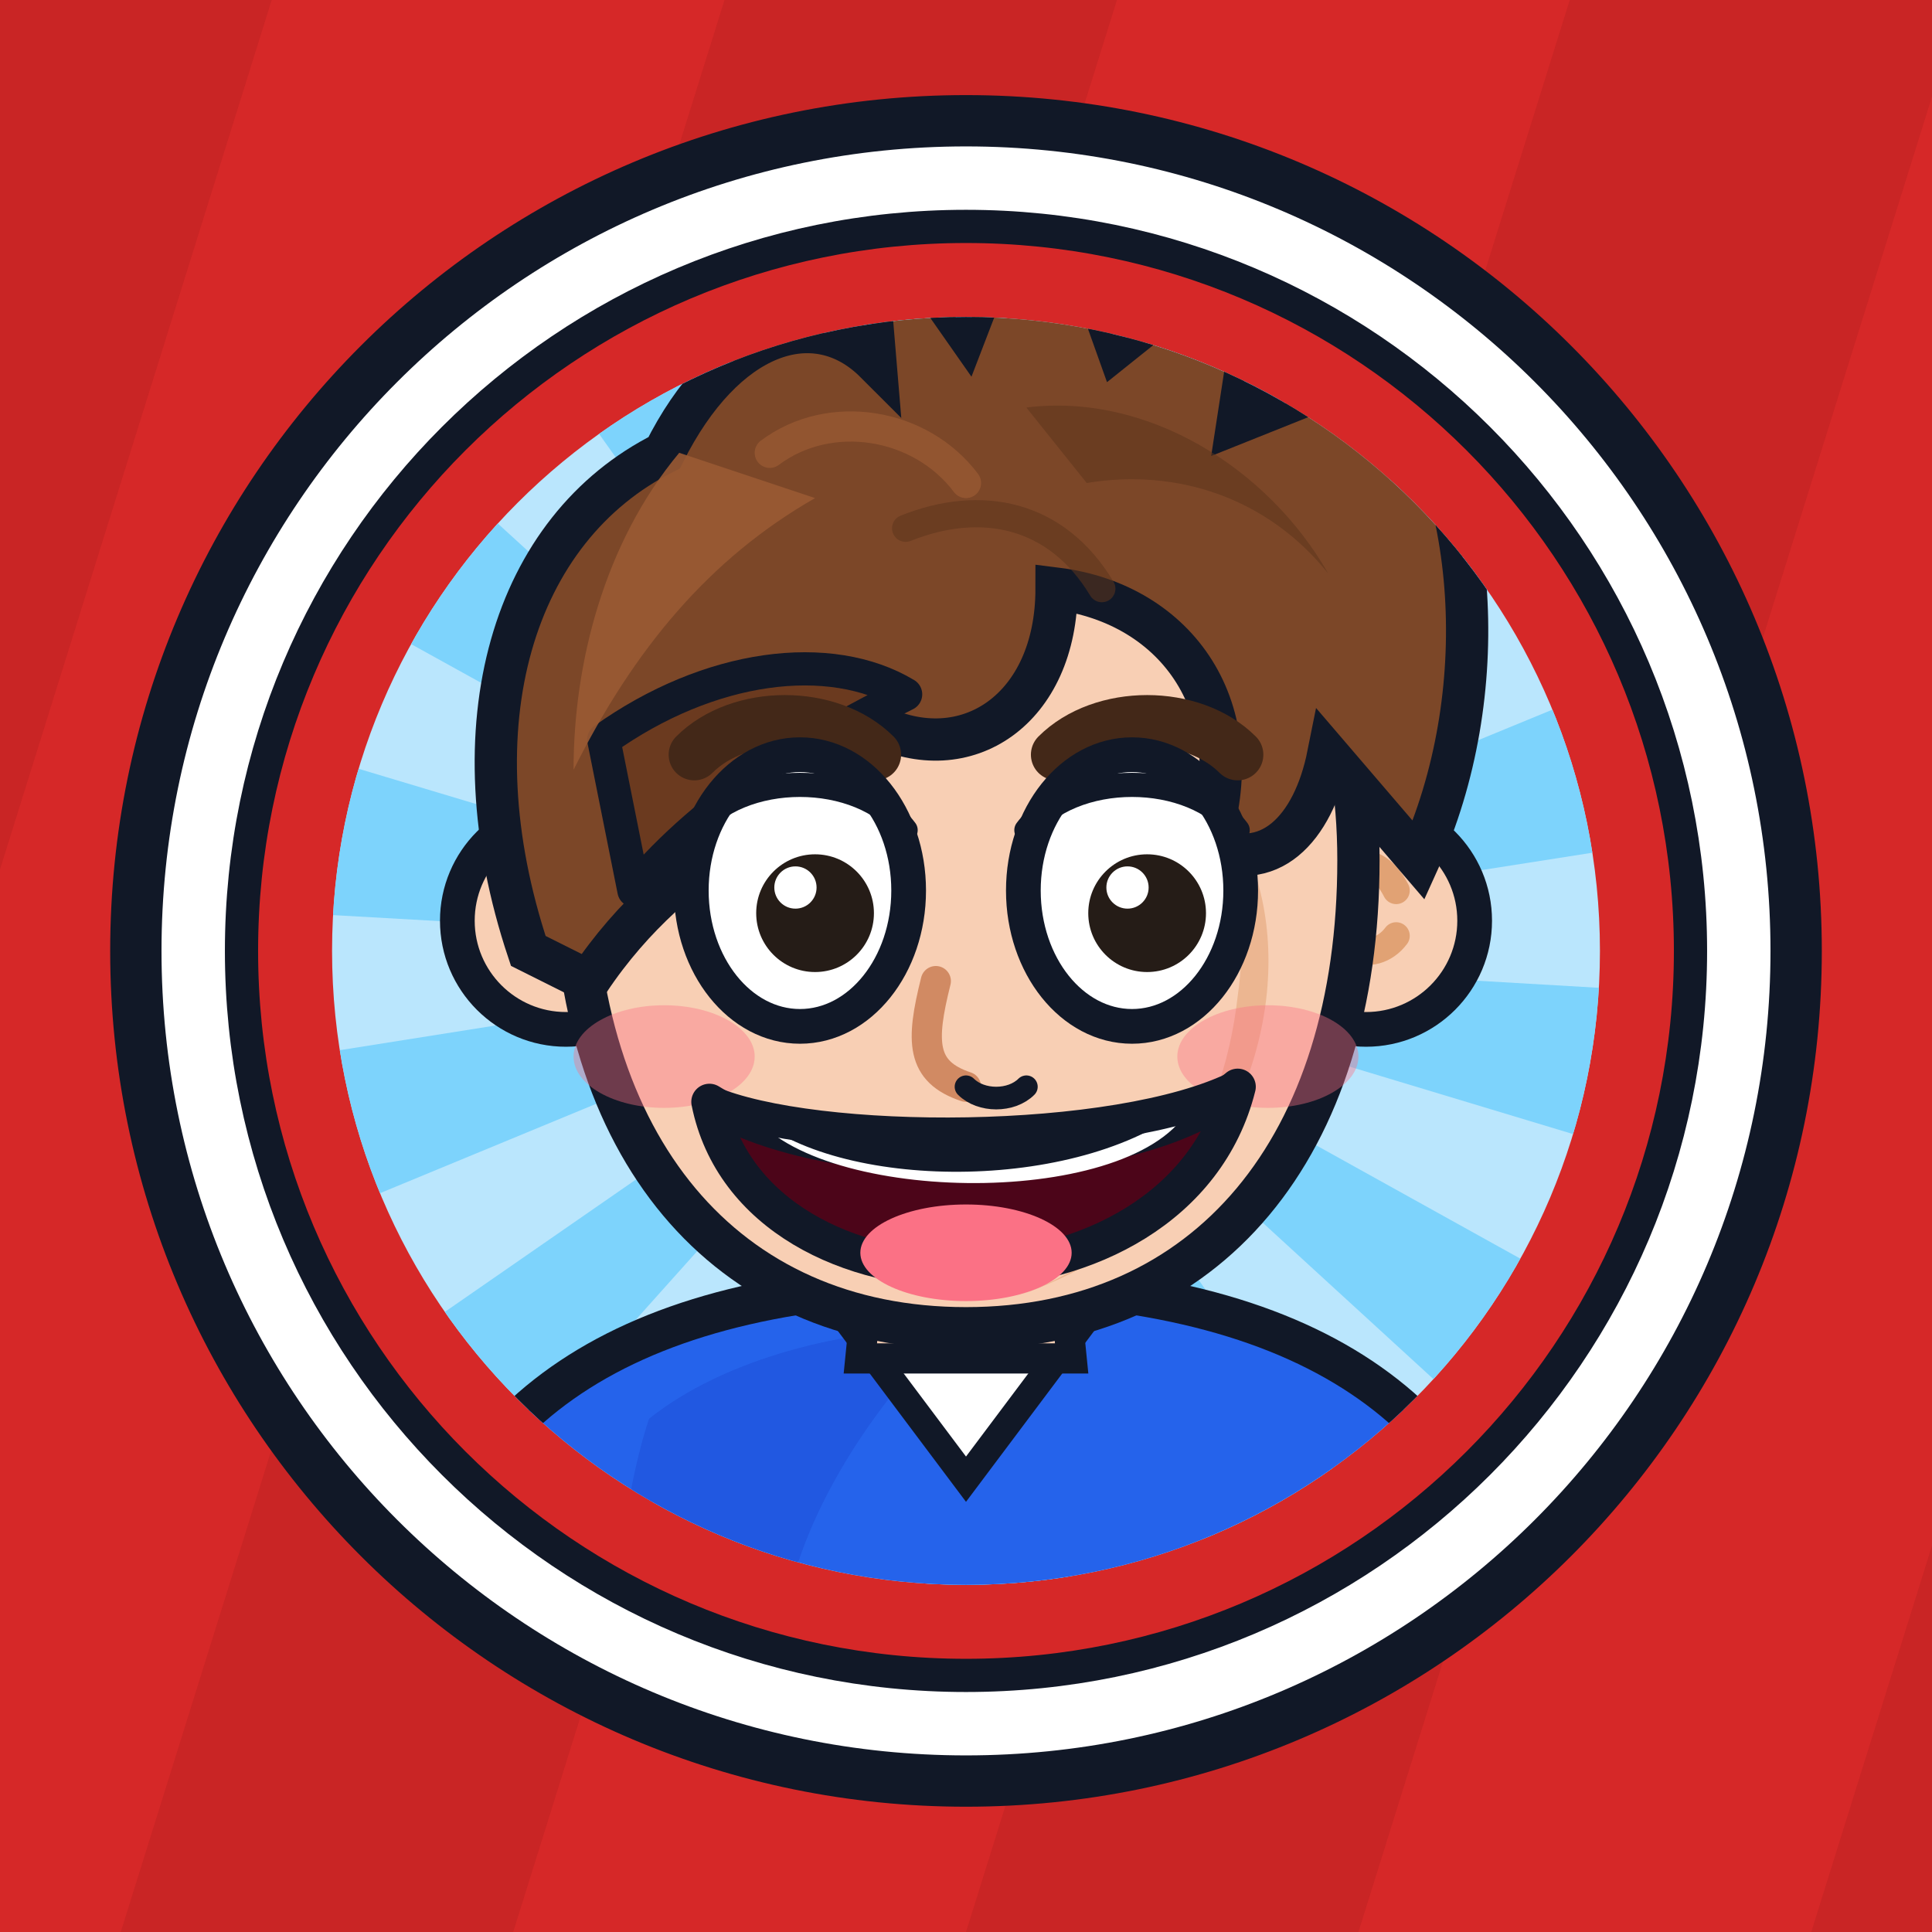
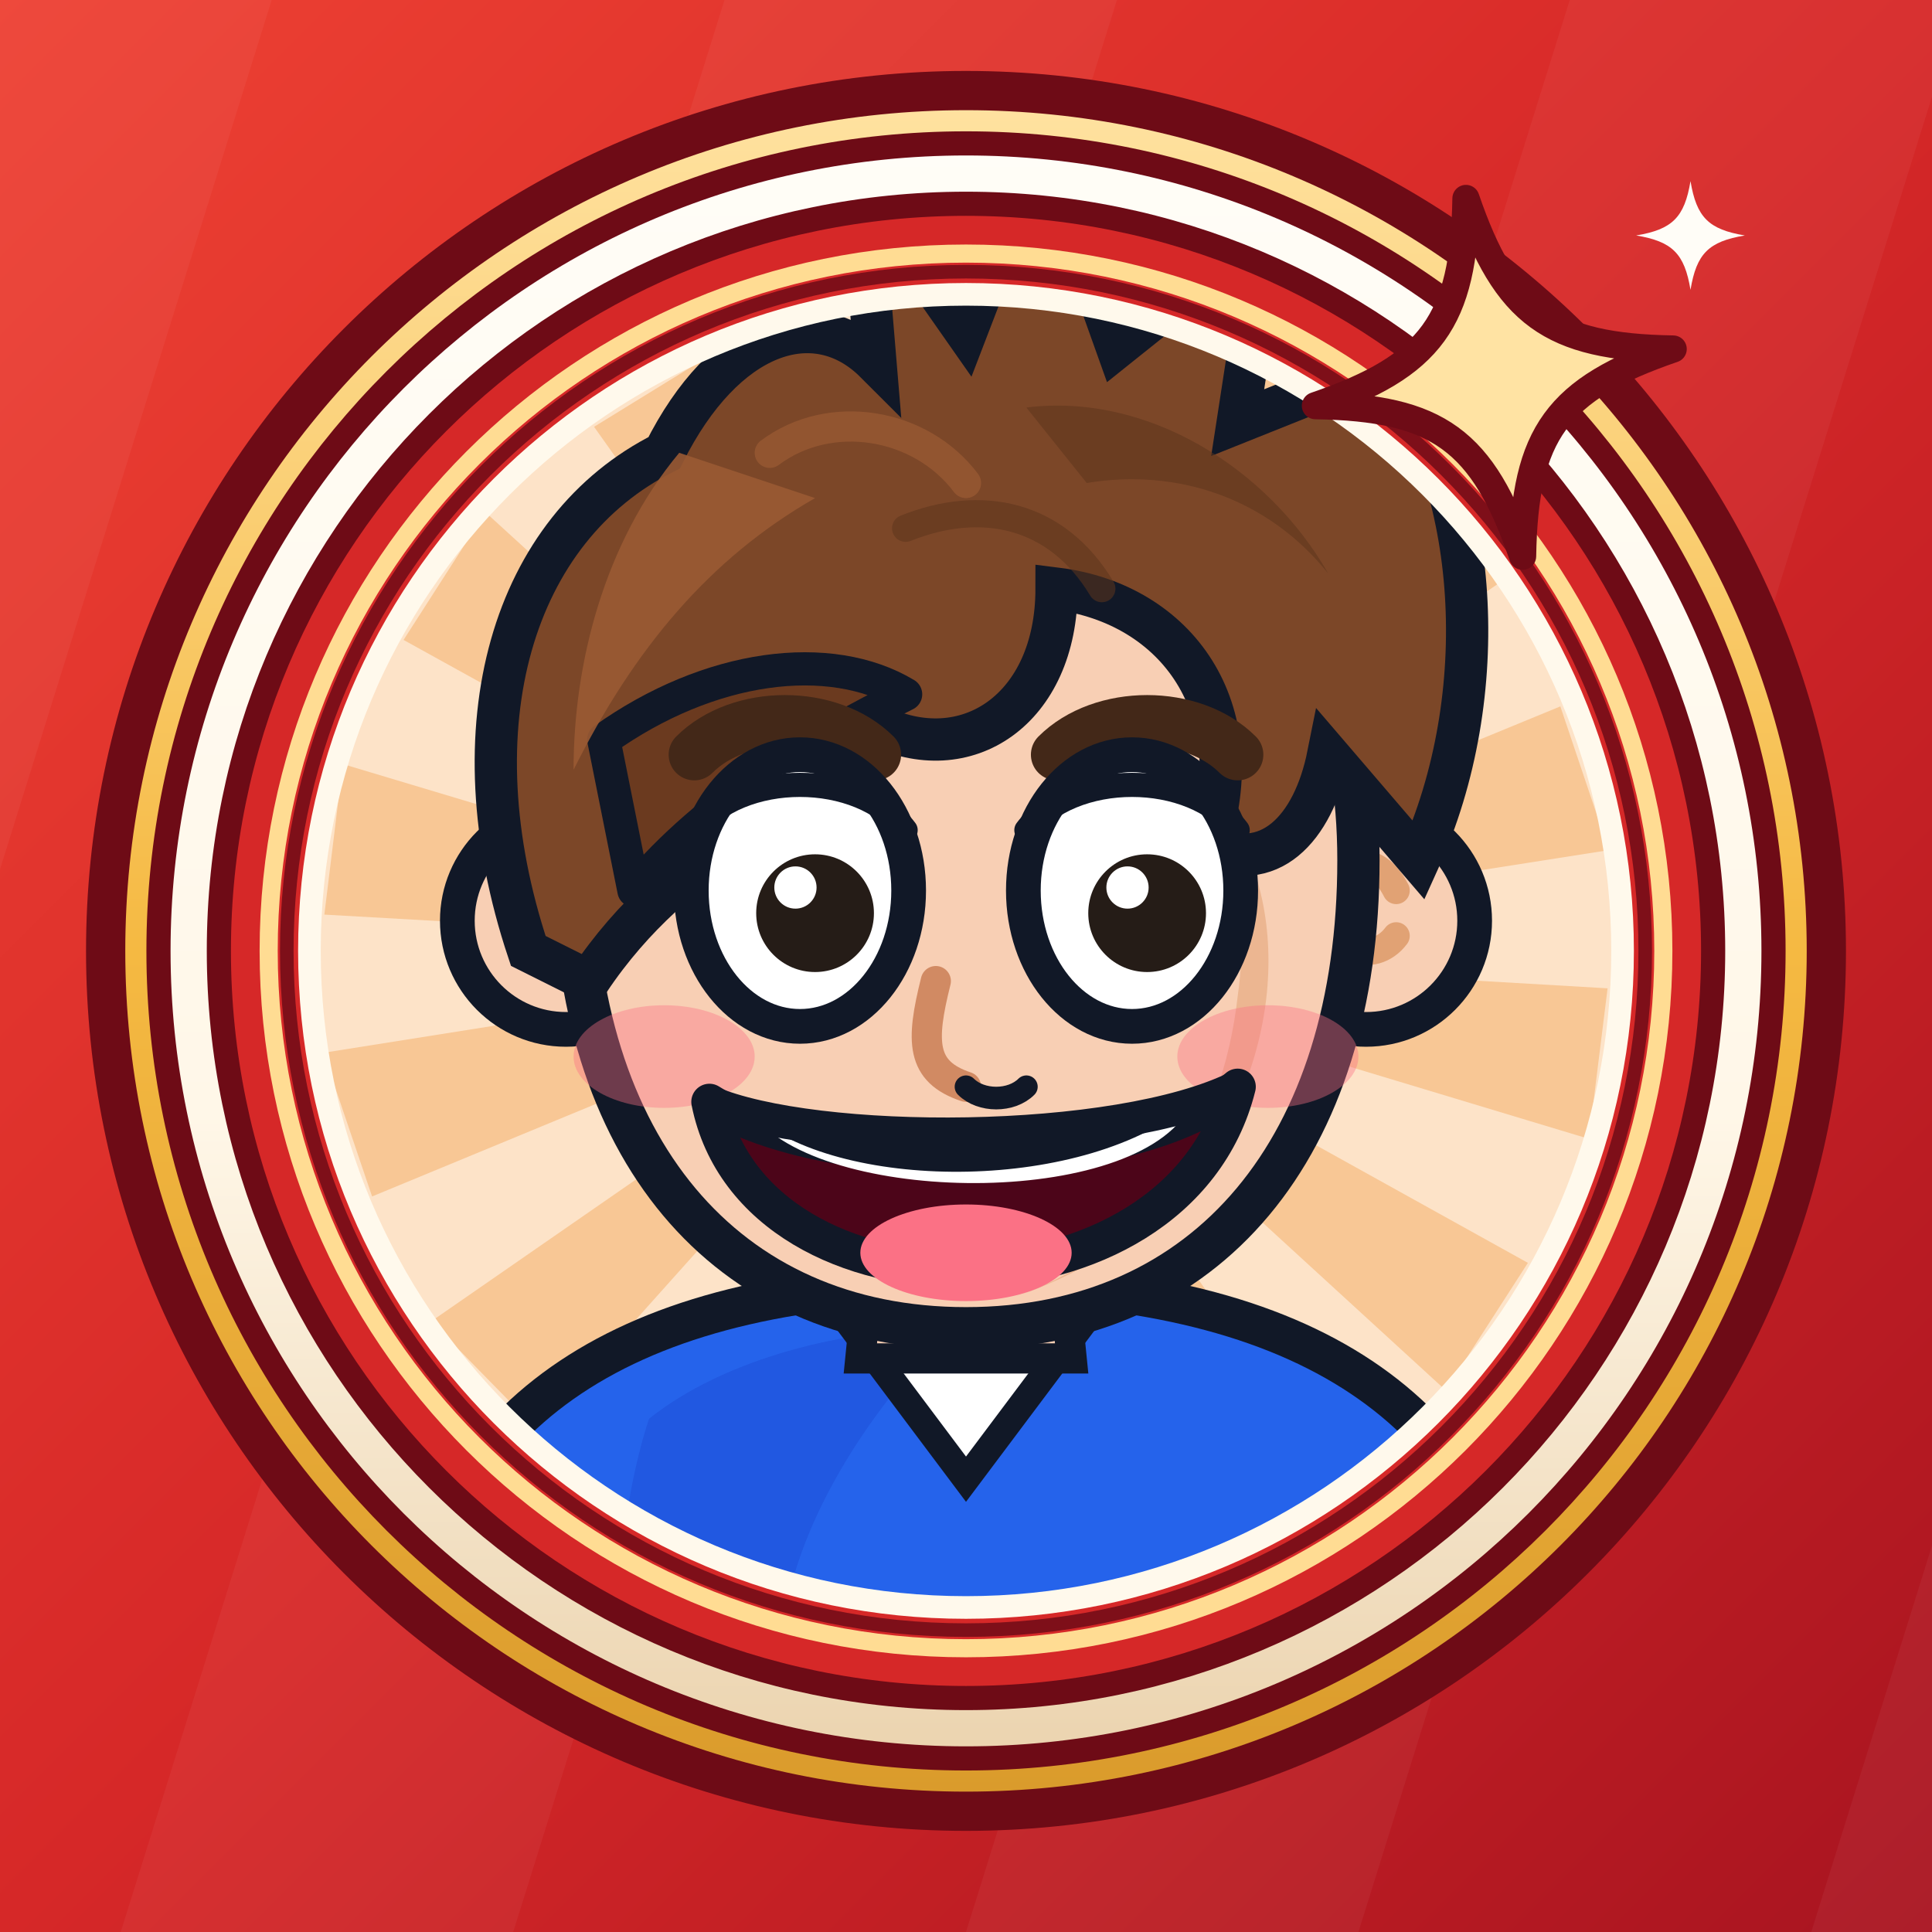
<svg xmlns="http://www.w3.org/2000/svg" width="128" height="128" viewBox="0 0 128 128">
-   <rect width="128" height="128" fill="#D62828" />
-   <g fill="#8F1414" opacity="0.18">
+   <defs>
+     <linearGradient id="fondo" x1="0" y1="0" x2="1" y2="1">
+       <stop offset="0" stop-color="#ED4133" />
+       <stop offset="0.5" stop-color="#D62828" />
+       <stop offset="1" stop-color="#A81420" />
+     </linearGradient>
+     <linearGradient id="oro" x1="0" y1="0" x2="0" y2="1">
+       <stop offset="0" stop-color="#FFE3A3" />
+       <stop offset="0.5" stop-color="#F5B942" />
+       <stop offset="1" stop-color="#D99A2B" />
+     </linearGradient>
+     <linearGradient id="crema" x1="0" y1="0" x2="0" y2="1">
+       <stop offset="0" stop-color="#FFFDF7" />
+       <stop offset="0.6" stop-color="#FFF7E8" />
+       <stop offset="1" stop-color="#EBD3AE" />
+     </linearGradient>
+     <clipPath id="aro">
+       <circle cx="64" cy="63" r="43" />
+     </clipPath>
+   </defs>
+   <rect width="128" height="128" fill="url(#fondo)" />
+   <g fill="#FFFFFF" opacity="0.045">
    <path d="M-48 128 L-22 128 L18 0 L-8 0 Z" />
    <path d="M8 128 L34 128 L74 0 L48 0 Z" />
    <path d="M64 128 L90 128 L130 0 L104 0 Z" />
    <path d="M120 128 L146 128 L186 0 L160 0 Z" />
  </g>
-   <circle cx="64" cy="63" r="55" fill="#FFFFFF" stroke="#111827" stroke-width="3.4" />
-   <circle cx="64" cy="63" r="48" fill="#D62828" stroke="#111827" stroke-width="2.2" />
-   <defs>
-     <clipPath id="aro">
-       <circle cx="64" cy="63" r="42" />
-     </clipPath>
-   </defs>
+   <circle cx="64" cy="63" r="57" fill="url(#oro)" stroke="#6E0B16" stroke-width="2.6" />
+   <circle cx="64" cy="63" r="53.5" fill="url(#crema)" stroke="#6E0B16" stroke-width="1.6" />
+   <circle cx="64" cy="63" r="49.5" fill="#D62828" stroke="#6E0B16" stroke-width="1.6" />
+   <circle cx="64" cy="63" r="46.2" fill="none" stroke="#FFDC93" stroke-width="1.2" />
  <g clip-path="url(#aro)">
-     <circle cx="64" cy="63" r="42" fill="#BAE6FD" />
-     <g fill="#7DD3FC">
+     <circle cx="64" cy="63" r="43" fill="#FDE3C8" />
+     <g fill="#F8C795">
      <path d="M64 63 L57 21 L67 20 Z" />
      <path d="M64 63 L57 21 L67 20 Z" transform="rotate(25.7 64 63)" />
      <path d="M64 63 L57 21 L67 20 Z" transform="rotate(51.4 64 63)" />
      <path d="M64 63 L57 21 L67 20 Z" transform="rotate(77.1 64 63)" />
      <path d="M64 63 L57 21 L67 20 Z" transform="rotate(102.8 64 63)" />
      <path d="M64 63 L57 21 L67 20 Z" transform="rotate(128.5 64 63)" />
      <path d="M64 63 L57 21 L67 20 Z" transform="rotate(154.2 64 63)" />
      <path d="M64 63 L57 21 L67 20 Z" transform="rotate(179.9 64 63)" />
      <path d="M64 63 L57 21 L67 20 Z" transform="rotate(205.6 64 63)" />
      <path d="M64 63 L57 21 L67 20 Z" transform="rotate(231.3 64 63)" />
      <path d="M64 63 L57 21 L67 20 Z" transform="rotate(257 64 63)" />
      <path d="M64 63 L57 21 L67 20 Z" transform="rotate(282.7 64 63)" />
      <path d="M64 63 L57 21 L67 20 Z" transform="rotate(308.4 64 63)" />
      <path d="M64 63 L57 21 L67 20 Z" transform="rotate(334.1 64 63)" />
    </g>
    <path d="M27 108 C30 93 42 85 64 85 C86 85 98 93 101 108 Z" fill="#2563EB" stroke="#111827" stroke-width="2.6" />
    <path d="M43 94 C48 90 56 88 63 88 C57 94 53 101 52 107 L41 107 C41 102 42 97 43 94 Z" fill="#1D4ED8" opacity="0.55" />
    <path d="M55 86 L64 98 L73 86 L69 84 L64 88 L59 84 Z" fill="#FFFFFF" stroke="#111827" stroke-width="1.8" />
    <path d="M58 80 L70 80 L71 90 L57 90 Z" fill="#F8CFB4" stroke="#111827" stroke-width="2" />
    <circle cx="37.5" cy="61" r="7.2" fill="#F8CFB4" stroke="#111827" stroke-width="2.3" />
    <circle cx="90.5" cy="61" r="7.2" fill="#F8CFB4" stroke="#111827" stroke-width="2.3" />
    <path d="M35.5 59 C37 56 40 57 40 60 C40 63 37 64 35.5 62" fill="none" stroke="#E1A274" stroke-width="1.8" stroke-linecap="round" />
    <path d="M92.5 59 C91 56 88 57 88 60 C88 63 91 64 92.5 62" fill="none" stroke="#E1A274" stroke-width="1.8" stroke-linecap="round" />
    <path d="M38 57 C38 39 49 31 64 31 C79 31 90 39 90 57 C90 76 80 88 64 88 C48 88 38 76 38 57 Z" fill="#F8CFB4" stroke="#111827" stroke-width="2.8" />
    <path d="M77 50 C84 54 86 64 82 73 C79 80 73 84 67 86 C76 83 81 75 82 66 C83 59 81 53 77 50 Z" fill="#E1A274" opacity="0.55" />
    <path d="M35 63 C30 48 34 35 44 30 C48 22 54 20 58 24 L57 12 L64 22 L69 9 L74 23 L84 15 L82 28 L92 24 C98 32 99 46 94 57 L88 50 C87 55 84 58 80 56 C83 47 78 40 70 39 C70 47 64 51 58 48 C53 54 45 56 39 65 Z" fill="#7C4728" stroke="#111827" stroke-width="2.8" />
    <path d="M40 49 C47 44 55 43 60 46 C54 49 47 53 42 59 Z" fill="#6B3A1F" stroke="#111827" stroke-width="2.2" stroke-linejoin="round" />
    <path d="M45 30 C40 36 38 44 38 51 C42 43 47 37 54 33 Z" fill="#9A5A33" opacity="0.9" />
    <path d="M68 27 C76 26 84 31 88 38 C84 33 78 31 72 32 Z" fill="#5C341C" opacity="0.55" />
    <path d="M60 35 C65 33 70 34 73 39" fill="none" stroke="#5C341C" stroke-width="1.8" opacity="0.55" stroke-linecap="round" />
    <path d="M51 30 C55 27 61 28 64 32" fill="none" stroke="#9A5A33" stroke-width="2" opacity="0.75" stroke-linecap="round" />
    <path d="M46 50 C49 47 55 47 58 50" fill="none" stroke="#432818" stroke-width="3.4" stroke-linecap="round" />
    <path d="M70 50 C73 47 79 47 82 50" fill="none" stroke="#432818" stroke-width="3.4" stroke-linecap="round" />
    <ellipse cx="53" cy="59" rx="7.2" ry="9" fill="#FFFFFF" stroke="#111827" stroke-width="2.3" />
    <ellipse cx="75" cy="59" rx="7.2" ry="9" fill="#FFFFFF" stroke="#111827" stroke-width="2.3" />
    <circle cx="54" cy="60.5" r="3.9" fill="#251C17" />
    <circle cx="76" cy="60.5" r="3.9" fill="#251C17" />
    <circle cx="52.7" cy="58.8" r="1.4" fill="#FFFFFF" />
    <circle cx="74.7" cy="58.8" r="1.4" fill="#FFFFFF" />
    <path d="M46 55 C49 51 57 51 60 55" fill="none" stroke="#111827" stroke-width="1.6" stroke-linecap="round" />
    <path d="M68 55 C71 51 79 51 82 55" fill="none" stroke="#111827" stroke-width="1.6" stroke-linecap="round" />
    <path d="M62 65 C61 69 61 71 64 72" fill="none" stroke="#D18A63" stroke-width="2" stroke-linecap="round" />
    <path d="M64 72 C65 73 67 73 68 72" fill="none" stroke="#111827" stroke-width="1.5" stroke-linecap="round" />
    <ellipse cx="44" cy="70" rx="6" ry="3.4" fill="#FB7185" opacity="0.4" />
    <ellipse cx="84" cy="70" rx="6" ry="3.4" fill="#FB7185" opacity="0.4" />
    <path d="M47 73 C50 88 78 88 82 72 C75 78 55 78 47 73 Z" fill="#4C0519" stroke="#111827" stroke-width="2.4" stroke-linejoin="round" />
    <path d="M50 74 C56 79 72 79 79 73 C76 80 55 80 50 74 Z" fill="#FFFFFF" />
    <ellipse cx="64" cy="83" rx="7" ry="3.2" fill="#FB7185" />
    <path d="M47 73 C54 76 74 76 82 72" fill="none" stroke="#111827" stroke-width="2.2" stroke-linecap="round" />
  </g>
+   <circle cx="64" cy="63" r="43.5" fill="none" stroke="#FFF9EC" stroke-width="1.5" />
+   <circle cx="64" cy="63" r="45" fill="none" stroke="#6E0B16" stroke-width="0.9" opacity="0.85" />
+   <g transform="translate(99 25) rotate(-9)">
+     <path d="M0 -12 C1.4 -4 4 -1.4 12 0 C4 1.4 1.4 4 0 12 C-1.4 4 -4 1.4 -12 0 C-4 -1.4 -1.4 -4 0 -12 Z" fill="#FFE3A3" stroke="#6E0B16" stroke-width="1.8" stroke-linejoin="round" />
+   </g>
+   <path d="M112 12 C112.4 14.4 113.2 15.2 115.6 15.6 C113.2 16 112.4 16.8 112 19.2 C111.6 16.8 110.8 16 108.4 15.6 C110.8 15.2 111.6 14.4 112 12 Z" fill="#FFFDF7" />
</svg>
